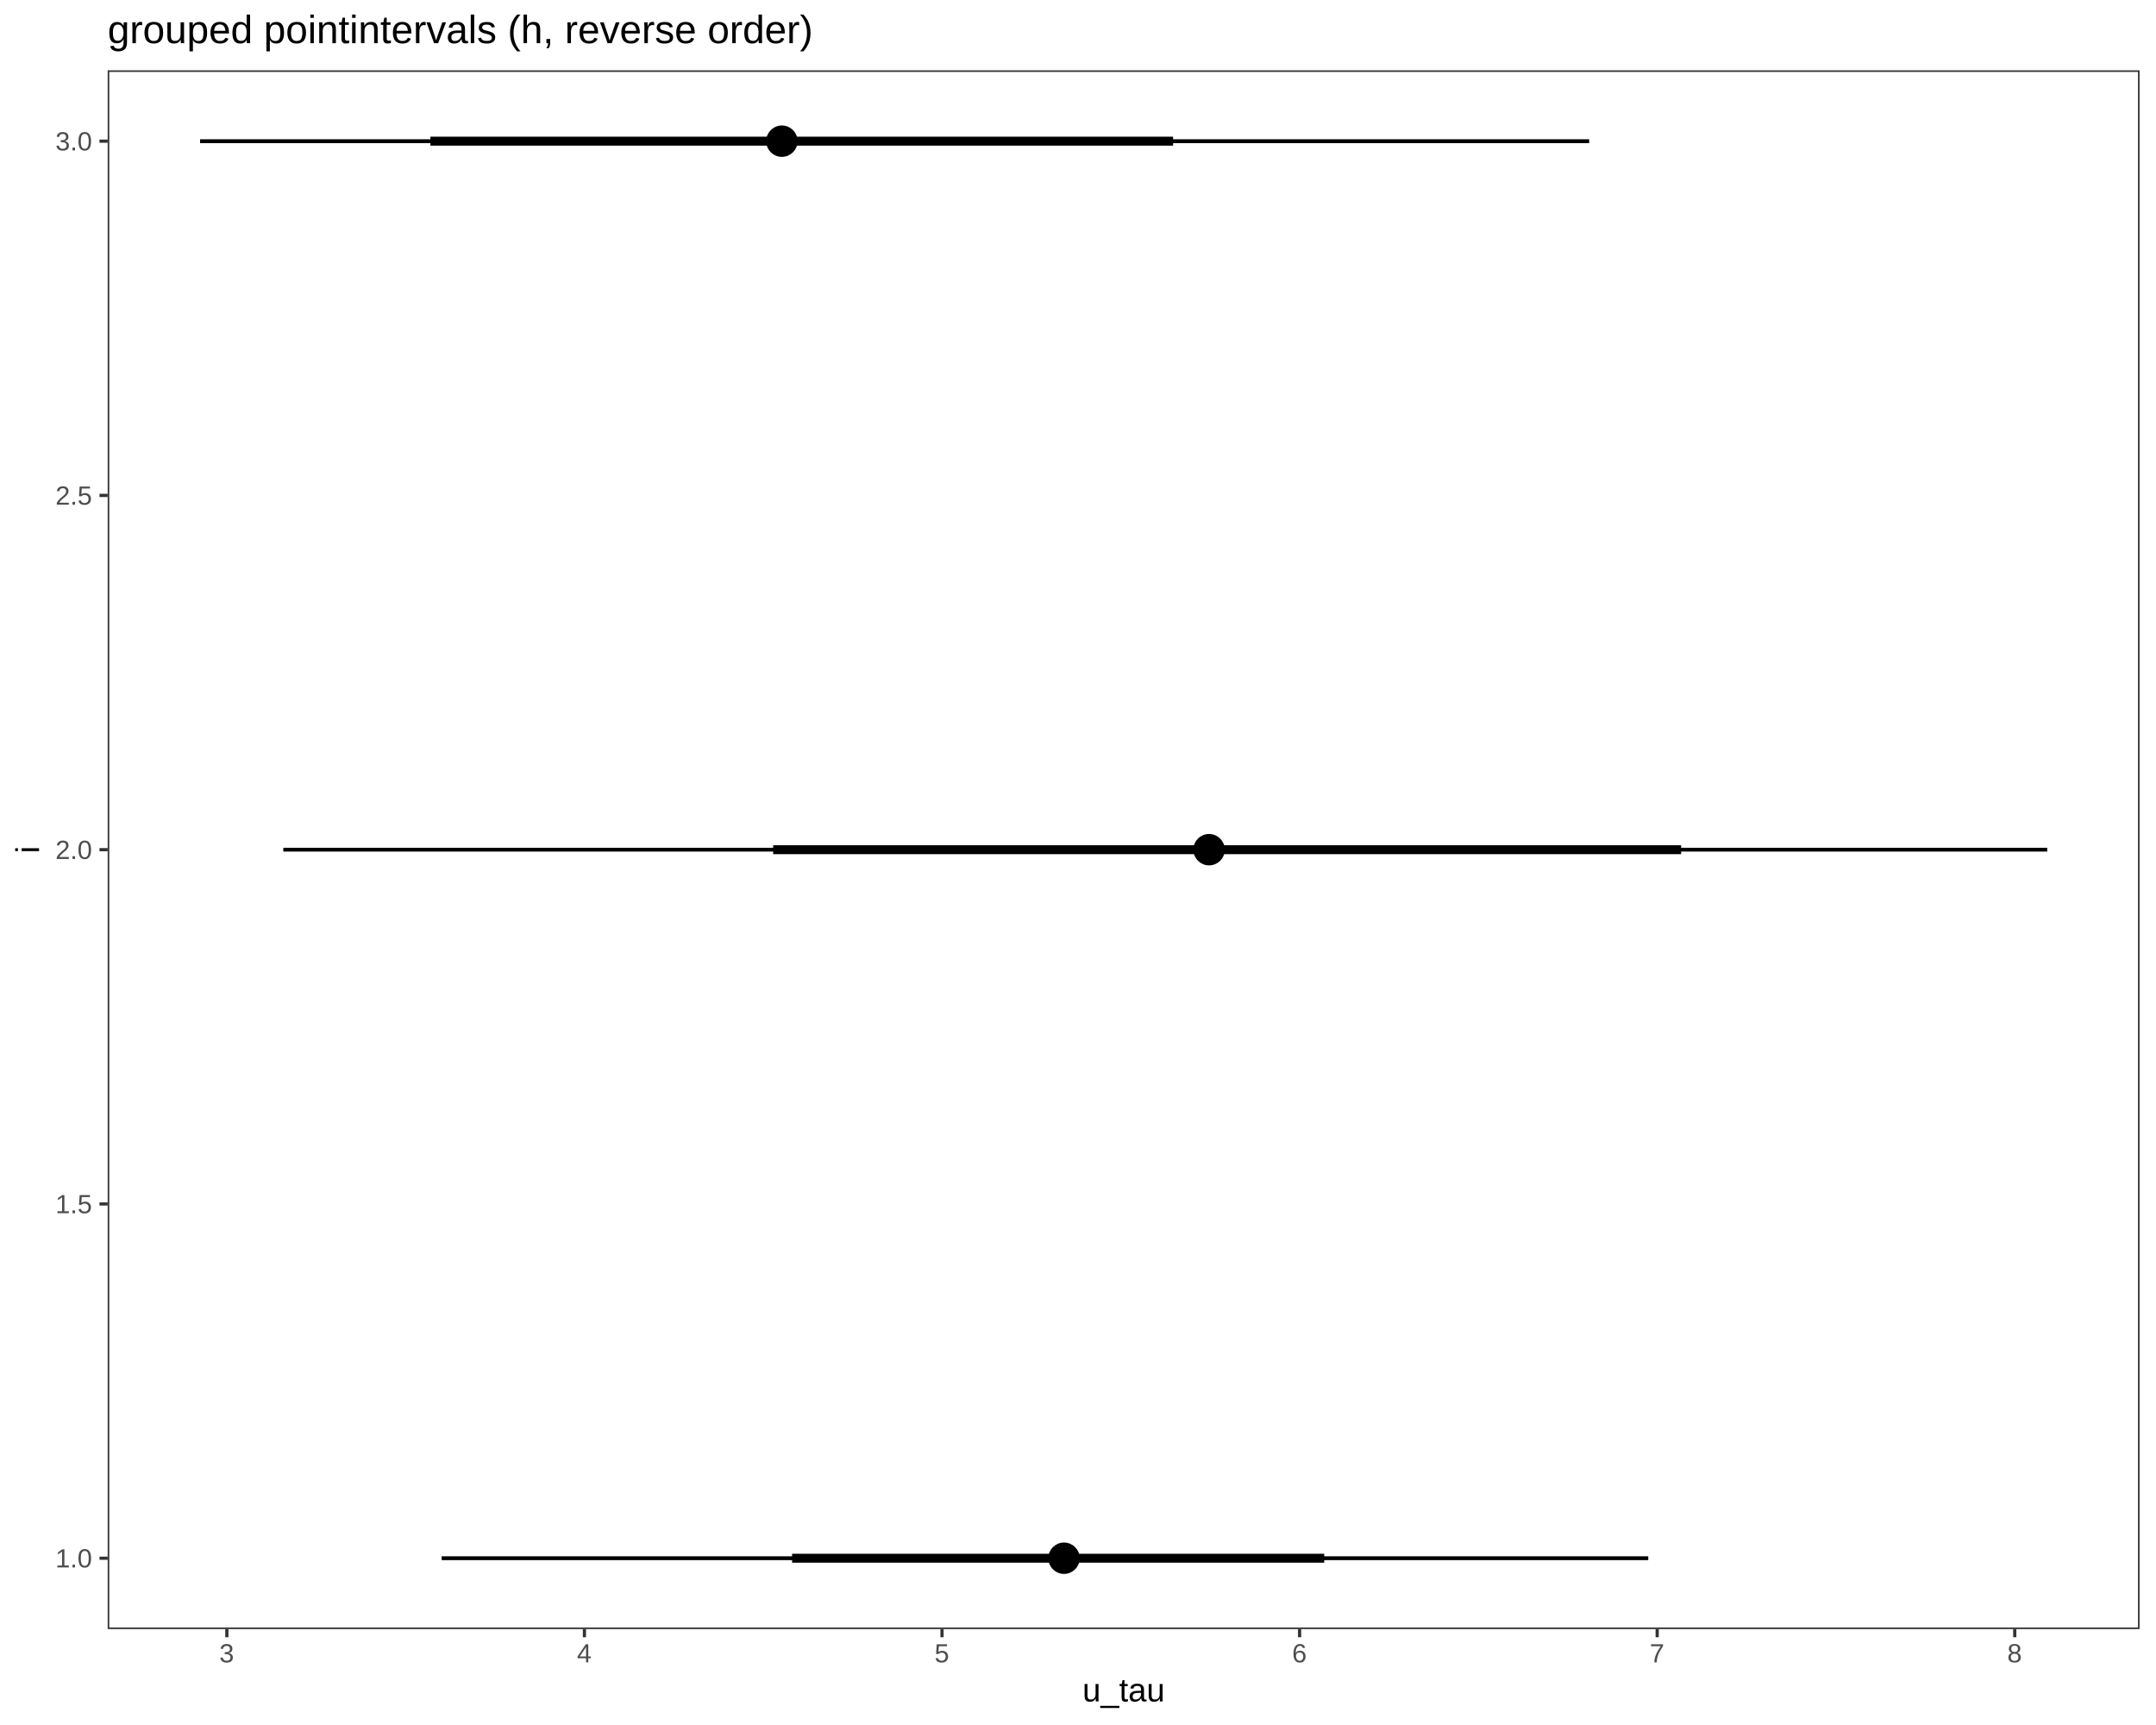
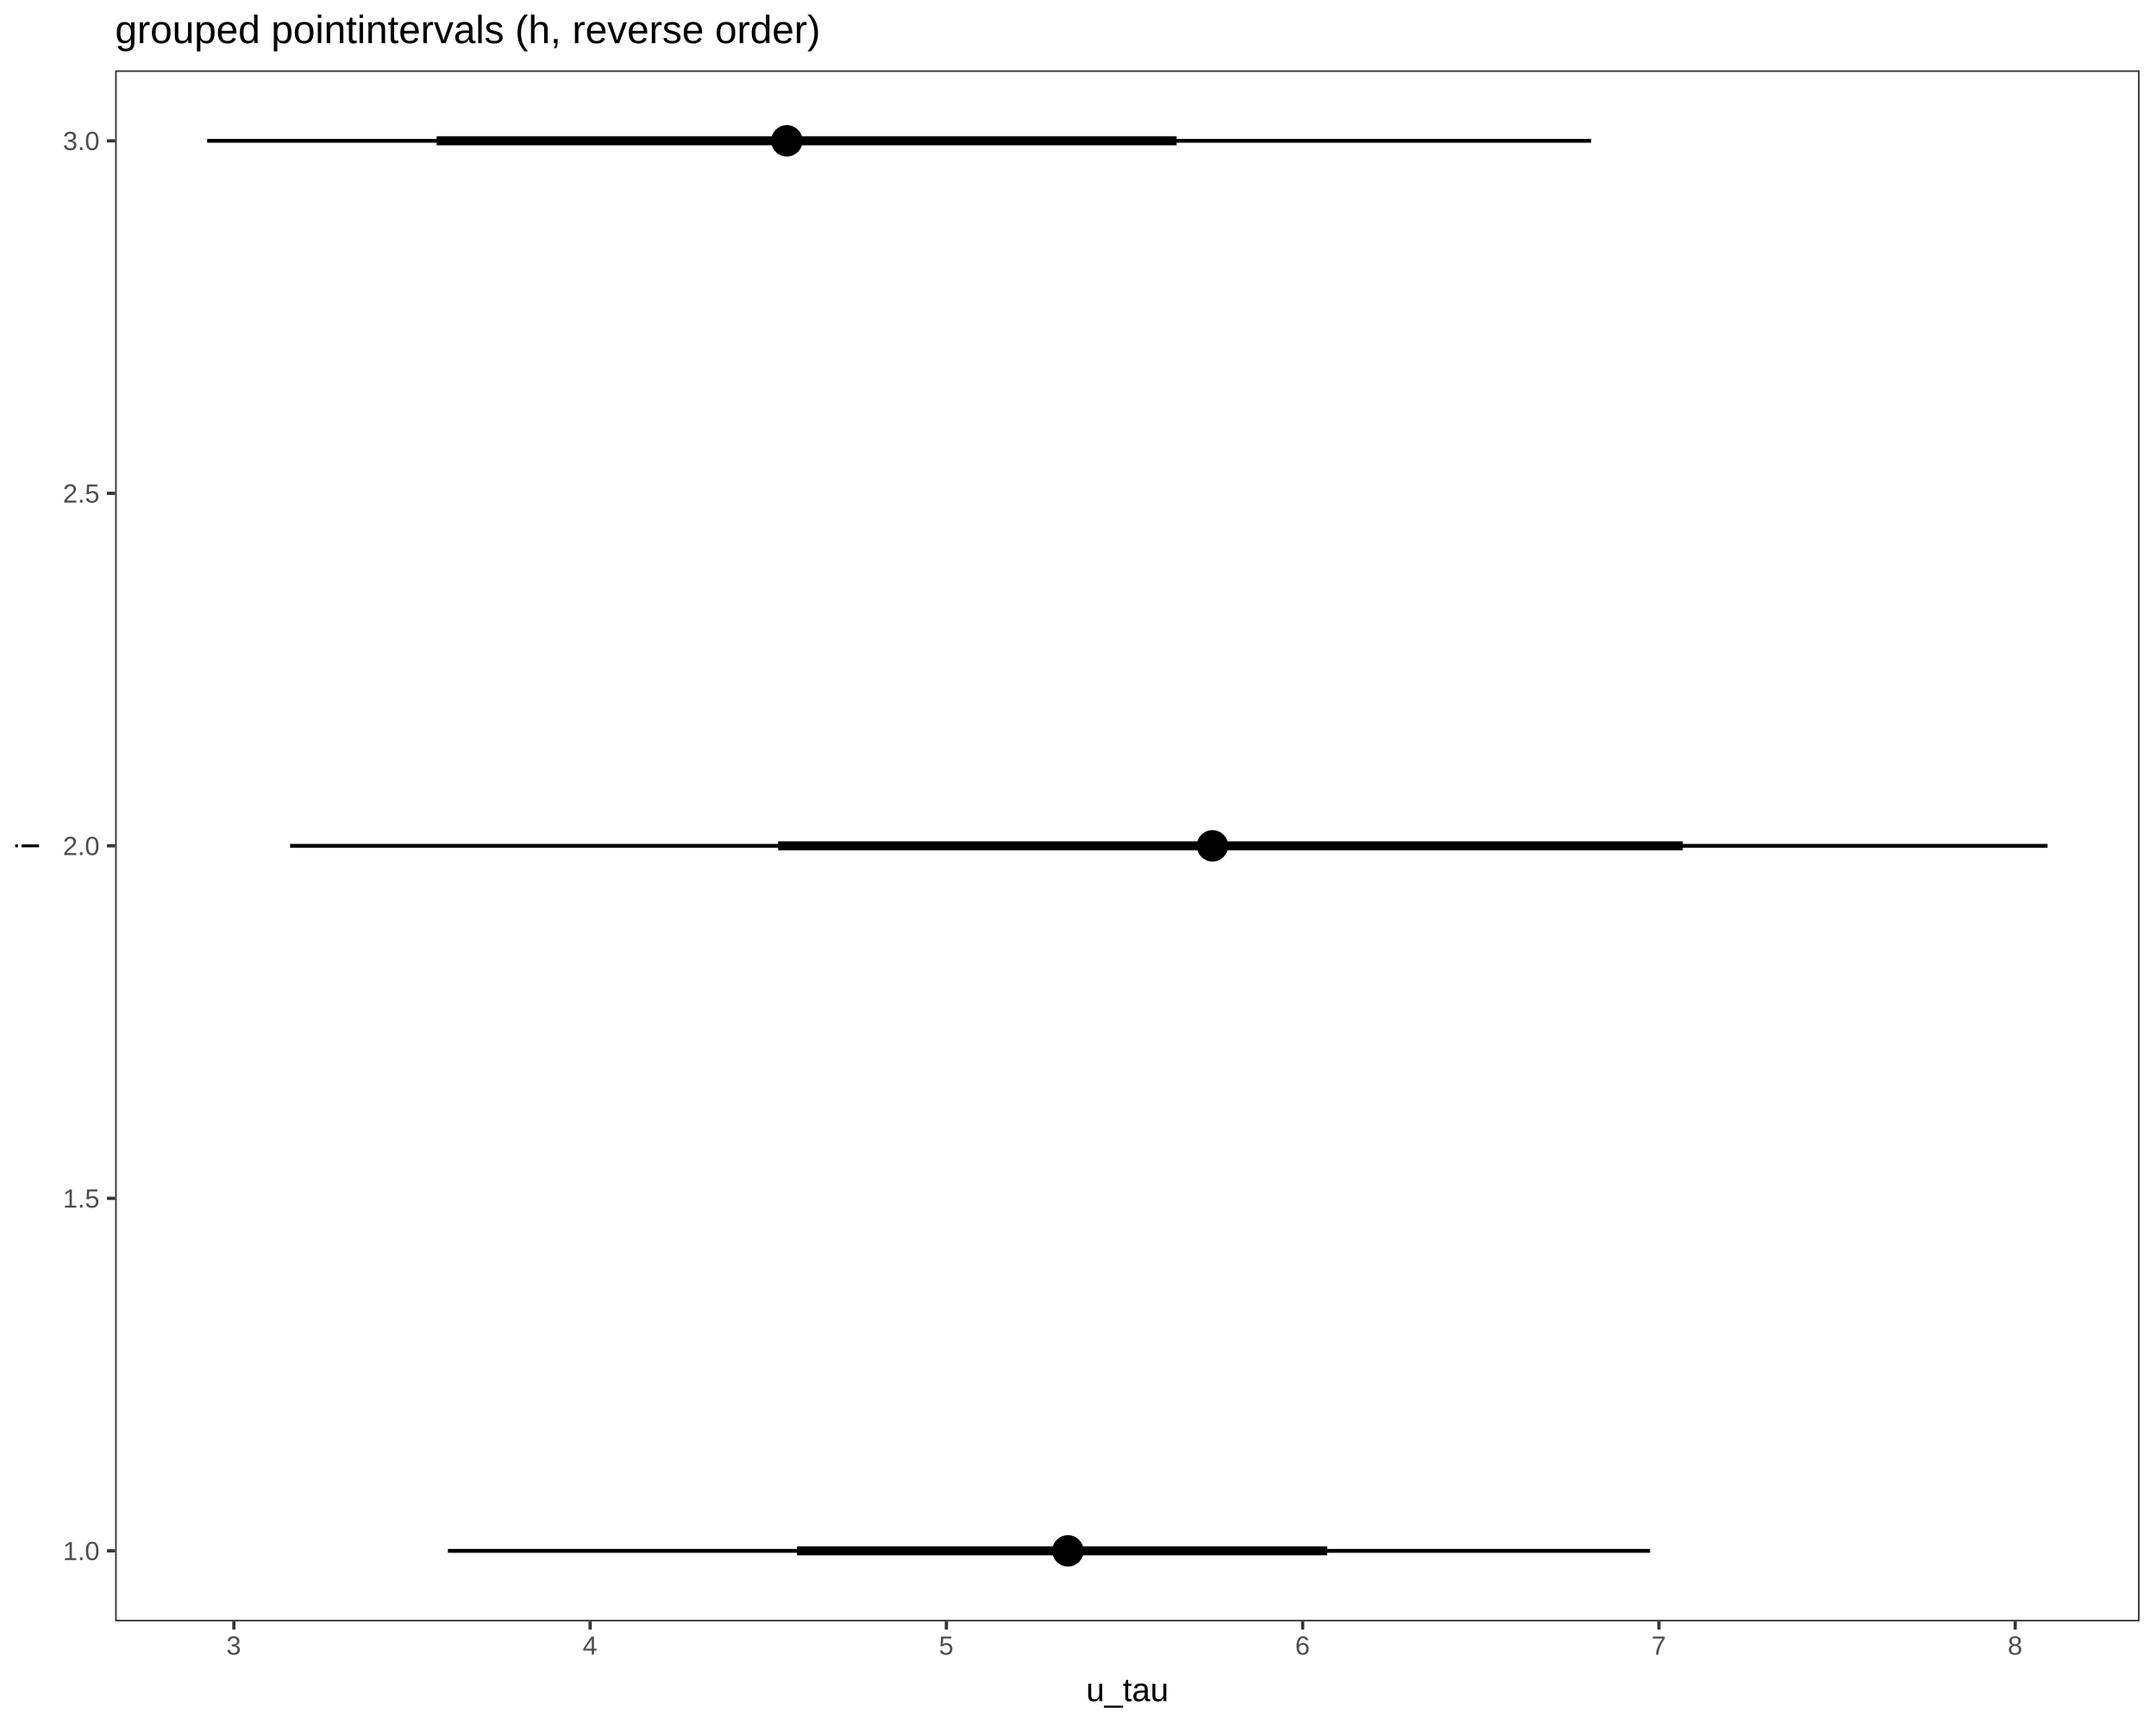
<svg xmlns="http://www.w3.org/2000/svg" viewBox="0 0 720.00 576.00">
  <defs>
    <style type="text/css">
    line, polyline, path, rect, circle {
      fill: none;
      stroke: #000000;
      stroke-linecap: round;
      stroke-linejoin: round;
      stroke-miterlimit: 10.00;
    }
  </style>
  </defs>
  <rect width="100%" height="100%" style="stroke: none; fill: #FFFFFF;" />
  <rect x="0.00" y="0.00" width="720.00" height="576.00" style="stroke-width: 1.07; stroke: #FFFFFF; fill: #FFFFFF;" />
  <defs>
-     <clipPath id="cpMzUuOTY0MXw3MTQuNTIxfDU0My45Njl8MjMuNDc2Nw==">
-       <rect x="35.96" y="23.48" width="678.56" height="520.49" />
+     <clipPath id="cpMzguNDQ4NXw3MTQuNTIxfDU0MS4zOTF8MjMuNDc2Nw==">
+       <rect x="38.45" y="23.48" width="676.07" height="517.91" />
    </clipPath>
  </defs>
-   <rect x="35.96" y="23.48" width="678.56" height="520.49" style="stroke-width: 1.07; stroke: none; fill: #FFFFFF;" clip-path="url(#cpMzUuOTY0MXw3MTQuNTIxfDU0My45Njl8MjMuNDc2Nw==)" />
-   <line x1="264.52" y1="520.31" x2="442.22" y2="520.31" style="stroke-width: 2.99; stroke-linecap: butt;" clip-path="url(#cpMzUuOTY0MXw3MTQuNTIxfDU0My45Njl8MjMuNDc2Nw==)" />
-   <line x1="258.20" y1="283.72" x2="561.41" y2="283.72" style="stroke-width: 2.99; stroke-linecap: butt;" clip-path="url(#cpMzUuOTY0MXw3MTQuNTIxfDU0My45Njl8MjMuNDc2Nw==)" />
-   <line x1="143.73" y1="47.14" x2="391.75" y2="47.14" style="stroke-width: 2.99; stroke-linecap: butt;" clip-path="url(#cpMzUuOTY0MXw3MTQuNTIxfDU0My45Njl8MjMuNDc2Nw==)" />
-   <line x1="147.50" y1="520.31" x2="550.44" y2="520.31" style="stroke-width: 1.28; stroke-linecap: butt;" clip-path="url(#cpMzUuOTY0MXw3MTQuNTIxfDU0My45Njl8MjMuNDc2Nw==)" />
-   <line x1="94.61" y1="283.72" x2="683.68" y2="283.72" style="stroke-width: 1.28; stroke-linecap: butt;" clip-path="url(#cpMzUuOTY0MXw3MTQuNTIxfDU0My45Njl8MjMuNDc2Nw==)" />
-   <line x1="66.81" y1="47.14" x2="530.71" y2="47.14" style="stroke-width: 1.28; stroke-linecap: butt;" clip-path="url(#cpMzUuOTY0MXw3MTQuNTIxfDU0My45Njl8MjMuNDc2Nw==)" />
-   <circle cx="355.33" cy="520.31" r="3.40pt" style="stroke-width: 1.42; fill: #000000;" clip-path="url(#cpMzUuOTY0MXw3MTQuNTIxfDU0My45Njl8MjMuNDc2Nw==)" />
-   <circle cx="403.77" cy="283.72" r="3.40pt" style="stroke-width: 1.42; fill: #000000;" clip-path="url(#cpMzUuOTY0MXw3MTQuNTIxfDU0My45Njl8MjMuNDc2Nw==)" />
-   <circle cx="261.11" cy="47.14" r="3.40pt" style="stroke-width: 1.42; fill: #000000;" clip-path="url(#cpMzUuOTY0MXw3MTQuNTIxfDU0My45Njl8MjMuNDc2Nw==)" />
-   <circle cx="355.33" cy="520.31" r="1.86pt" style="stroke-width: 1.42; fill: #000000;" clip-path="url(#cpMzUuOTY0MXw3MTQuNTIxfDU0My45Njl8MjMuNDc2Nw==)" />
-   <circle cx="403.77" cy="283.72" r="1.86pt" style="stroke-width: 1.42; fill: #000000;" clip-path="url(#cpMzUuOTY0MXw3MTQuNTIxfDU0My45Njl8MjMuNDc2Nw==)" />
-   <circle cx="261.11" cy="47.14" r="1.86pt" style="stroke-width: 1.42; fill: #000000;" clip-path="url(#cpMzUuOTY0MXw3MTQuNTIxfDU0My45Njl8MjMuNDc2Nw==)" />
-   <rect x="35.96" y="23.48" width="678.56" height="520.49" style="stroke-width: 1.07; stroke: #333333;" clip-path="url(#cpMzUuOTY0MXw3MTQuNTIxfDU0My45Njl8MjMuNDc2Nw==)" />
+   <rect x="38.45" y="23.48" width="676.07" height="517.91" style="stroke-width: 1.07; stroke: none; fill: #FFFFFF;" clip-path="url(#cpMzguNDQ4NXw3MTQuNTIxfDU0MS4zOTF8MjMuNDc2Nw==)" />
+   <line x1="266.17" y1="517.85" x2="443.22" y2="517.85" style="stroke-width: 2.99; stroke-linecap: butt;" clip-path="url(#cpMzguNDQ4NXw3MTQuNTIxfDU0MS4zOTF8MjMuNDc2Nw==)" />
+   <line x1="259.87" y1="282.43" x2="561.97" y2="282.43" style="stroke-width: 2.99; stroke-linecap: butt;" clip-path="url(#cpMzguNDQ4NXw3MTQuNTIxfDU0MS4zOTF8MjMuNDc2Nw==)" />
+   <line x1="145.82" y1="47.02" x2="392.93" y2="47.02" style="stroke-width: 2.99; stroke-linecap: butt;" clip-path="url(#cpMzguNDQ4NXw3MTQuNTIxfDU0MS4zOTF8MjMuNDc2Nw==)" />
+   <line x1="149.57" y1="517.85" x2="551.05" y2="517.85" style="stroke-width: 1.28; stroke-linecap: butt;" clip-path="url(#cpMzguNDQ4NXw3MTQuNTIxfDU0MS4zOTF8MjMuNDc2Nw==)" />
+   <line x1="96.88" y1="282.43" x2="683.79" y2="282.43" style="stroke-width: 1.28; stroke-linecap: butt;" clip-path="url(#cpMzguNDQ4NXw3MTQuNTIxfDU0MS4zOTF8MjMuNDc2Nw==)" />
+   <line x1="69.18" y1="47.02" x2="531.38" y2="47.02" style="stroke-width: 1.28; stroke-linecap: butt;" clip-path="url(#cpMzguNDQ4NXw3MTQuNTIxfDU0MS4zOTF8MjMuNDc2Nw==)" />
+   <circle cx="356.64" cy="517.85" r="3.40pt" style="stroke-width: 1.42; fill: #000000;" clip-path="url(#cpMzguNDQ4NXw3MTQuNTIxfDU0MS4zOTF8MjMuNDc2Nw==)" />
+   <circle cx="404.91" cy="282.43" r="3.40pt" style="stroke-width: 1.42; fill: #000000;" clip-path="url(#cpMzguNDQ4NXw3MTQuNTIxfDU0MS4zOTF8MjMuNDc2Nw==)" />
+   <circle cx="262.77" cy="47.02" r="3.40pt" style="stroke-width: 1.42; fill: #000000;" clip-path="url(#cpMzguNDQ4NXw3MTQuNTIxfDU0MS4zOTF8MjMuNDc2Nw==)" />
+   <circle cx="356.64" cy="517.85" r="1.86pt" style="stroke-width: 1.42; fill: #000000;" clip-path="url(#cpMzguNDQ4NXw3MTQuNTIxfDU0MS4zOTF8MjMuNDc2Nw==)" />
+   <circle cx="404.91" cy="282.43" r="1.86pt" style="stroke-width: 1.42; fill: #000000;" clip-path="url(#cpMzguNDQ4NXw3MTQuNTIxfDU0MS4zOTF8MjMuNDc2Nw==)" />
+   <circle cx="262.77" cy="47.02" r="1.86pt" style="stroke-width: 1.42; fill: #000000;" clip-path="url(#cpMzguNDQ4NXw3MTQuNTIxfDU0MS4zOTF8MjMuNDc2Nw==)" />
+   <rect x="38.45" y="23.48" width="676.07" height="517.91" style="stroke-width: 1.07; stroke: #333333;" clip-path="url(#cpMzguNDQ4NXw3MTQuNTIxfDU0MS4zOTF8MjMuNDc2Nw==)" />
  <defs>
    <clipPath id="cpMHw3MjB8NTc2fDA=">
      <rect x="0.00" y="0.00" width="720.00" height="576.00" />
    </clipPath>
  </defs>
  <g clip-path="url(#cpMHw3MjB8NTc2fDA=)">
-     <text x="18.52" y="523.40" style="font-size: 8.80px; fill: #4D4D4D; font-family: Liberation Sans;" textLength="12.51px" lengthAdjust="spacingAndGlyphs">1.0</text>
+     <text x="21.01" y="520.94" style="font-size: 8.80px; fill: #4D4D4D; font-family: Liberation Sans;" textLength="12.51px" lengthAdjust="spacingAndGlyphs">1.0</text>
  </g>
  <g clip-path="url(#cpMHw3MjB8NTc2fDA=)">
-     <text x="18.52" y="405.11" style="font-size: 8.80px; fill: #4D4D4D; font-family: Liberation Sans;" textLength="12.51px" lengthAdjust="spacingAndGlyphs">1.5</text>
+     <text x="21.01" y="403.24" style="font-size: 8.80px; fill: #4D4D4D; font-family: Liberation Sans;" textLength="12.51px" lengthAdjust="spacingAndGlyphs">1.5</text>
  </g>
  <g clip-path="url(#cpMHw3MjB8NTc2fDA=)">
-     <text x="18.52" y="286.82" style="font-size: 8.80px; fill: #4D4D4D; font-family: Liberation Sans;" textLength="12.51px" lengthAdjust="spacingAndGlyphs">2.0</text>
+     <text x="21.01" y="285.53" style="font-size: 8.80px; fill: #4D4D4D; font-family: Liberation Sans;" textLength="12.51px" lengthAdjust="spacingAndGlyphs">2.0</text>
  </g>
  <g clip-path="url(#cpMHw3MjB8NTc2fDA=)">
-     <text x="18.52" y="168.52" style="font-size: 8.80px; fill: #4D4D4D; font-family: Liberation Sans;" textLength="12.51px" lengthAdjust="spacingAndGlyphs">2.5</text>
+     <text x="21.01" y="167.82" style="font-size: 8.80px; fill: #4D4D4D; font-family: Liberation Sans;" textLength="12.51px" lengthAdjust="spacingAndGlyphs">2.5</text>
  </g>
  <g clip-path="url(#cpMHw3MjB8NTc2fDA=)">
-     <text x="18.52" y="50.23" style="font-size: 8.80px; fill: #4D4D4D; font-family: Liberation Sans;" textLength="12.51px" lengthAdjust="spacingAndGlyphs">3.0</text>
+     <text x="21.01" y="50.11" style="font-size: 8.80px; fill: #4D4D4D; font-family: Liberation Sans;" textLength="12.51px" lengthAdjust="spacingAndGlyphs">3.0</text>
  </g>
-   <polyline points="33.22,520.31 35.96,520.31 " style="stroke-width: 1.07; stroke: #333333; stroke-linecap: butt;" clip-path="url(#cpMHw3MjB8NTc2fDA=)" />
-   <polyline points="33.22,402.02 35.96,402.02 " style="stroke-width: 1.07; stroke: #333333; stroke-linecap: butt;" clip-path="url(#cpMHw3MjB8NTc2fDA=)" />
-   <polyline points="33.22,283.72 35.96,283.72 " style="stroke-width: 1.07; stroke: #333333; stroke-linecap: butt;" clip-path="url(#cpMHw3MjB8NTc2fDA=)" />
-   <polyline points="33.22,165.43 35.96,165.43 " style="stroke-width: 1.07; stroke: #333333; stroke-linecap: butt;" clip-path="url(#cpMHw3MjB8NTc2fDA=)" />
-   <polyline points="33.22,47.14 35.96,47.14 " style="stroke-width: 1.07; stroke: #333333; stroke-linecap: butt;" clip-path="url(#cpMHw3MjB8NTc2fDA=)" />
-   <polyline points="75.76,546.71 75.76,543.97 " style="stroke-width: 1.07; stroke: #333333; stroke-linecap: butt;" clip-path="url(#cpMHw3MjB8NTc2fDA=)" />
-   <polyline points="195.17,546.71 195.17,543.97 " style="stroke-width: 1.07; stroke: #333333; stroke-linecap: butt;" clip-path="url(#cpMHw3MjB8NTc2fDA=)" />
-   <polyline points="314.59,546.71 314.59,543.97 " style="stroke-width: 1.07; stroke: #333333; stroke-linecap: butt;" clip-path="url(#cpMHw3MjB8NTc2fDA=)" />
-   <polyline points="434.00,546.71 434.00,543.97 " style="stroke-width: 1.07; stroke: #333333; stroke-linecap: butt;" clip-path="url(#cpMHw3MjB8NTc2fDA=)" />
-   <polyline points="553.42,546.71 553.42,543.97 " style="stroke-width: 1.07; stroke: #333333; stroke-linecap: butt;" clip-path="url(#cpMHw3MjB8NTc2fDA=)" />
-   <polyline points="672.83,546.71 672.83,543.97 " style="stroke-width: 1.07; stroke: #333333; stroke-linecap: butt;" clip-path="url(#cpMHw3MjB8NTc2fDA=)" />
+   <polyline points="35.71,517.85 38.45,517.85 " style="stroke-width: 1.07; stroke: #333333; stroke-linecap: butt;" clip-path="url(#cpMHw3MjB8NTc2fDA=)" />
+   <polyline points="35.71,400.14 38.45,400.14 " style="stroke-width: 1.07; stroke: #333333; stroke-linecap: butt;" clip-path="url(#cpMHw3MjB8NTc2fDA=)" />
+   <polyline points="35.71,282.43 38.45,282.43 " style="stroke-width: 1.07; stroke: #333333; stroke-linecap: butt;" clip-path="url(#cpMHw3MjB8NTc2fDA=)" />
+   <polyline points="35.71,164.73 38.45,164.73 " style="stroke-width: 1.07; stroke: #333333; stroke-linecap: butt;" clip-path="url(#cpMHw3MjB8NTc2fDA=)" />
+   <polyline points="35.71,47.02 38.45,47.02 " style="stroke-width: 1.07; stroke: #333333; stroke-linecap: butt;" clip-path="url(#cpMHw3MjB8NTc2fDA=)" />
+   <polyline points="78.10,544.13 78.10,541.39 " style="stroke-width: 1.07; stroke: #333333; stroke-linecap: butt;" clip-path="url(#cpMHw3MjB8NTc2fDA=)" />
+   <polyline points="197.08,544.13 197.08,541.39 " style="stroke-width: 1.07; stroke: #333333; stroke-linecap: butt;" clip-path="url(#cpMHw3MjB8NTc2fDA=)" />
+   <polyline points="316.05,544.13 316.05,541.39 " style="stroke-width: 1.07; stroke: #333333; stroke-linecap: butt;" clip-path="url(#cpMHw3MjB8NTc2fDA=)" />
+   <polyline points="435.03,544.13 435.03,541.39 " style="stroke-width: 1.07; stroke: #333333; stroke-linecap: butt;" clip-path="url(#cpMHw3MjB8NTc2fDA=)" />
+   <polyline points="554.01,544.13 554.01,541.39 " style="stroke-width: 1.07; stroke: #333333; stroke-linecap: butt;" clip-path="url(#cpMHw3MjB8NTc2fDA=)" />
+   <polyline points="672.98,544.13 672.98,541.39 " style="stroke-width: 1.07; stroke: #333333; stroke-linecap: butt;" clip-path="url(#cpMHw3MjB8NTc2fDA=)" />
  <g clip-path="url(#cpMHw3MjB8NTc2fDA=)">
-     <text x="73.26" y="555.09" style="font-size: 8.80px; fill: #4D4D4D; font-family: Liberation Sans;" textLength="5.01px" lengthAdjust="spacingAndGlyphs">3</text>
+     <text x="75.60" y="552.51" style="font-size: 8.80px; fill: #4D4D4D; font-family: Liberation Sans;" textLength="5.01px" lengthAdjust="spacingAndGlyphs">3</text>
  </g>
  <g clip-path="url(#cpMHw3MjB8NTc2fDA=)">
-     <text x="192.67" y="555.09" style="font-size: 8.80px; fill: #4D4D4D; font-family: Liberation Sans;" textLength="5.01px" lengthAdjust="spacingAndGlyphs">4</text>
+     <text x="194.57" y="552.51" style="font-size: 8.80px; fill: #4D4D4D; font-family: Liberation Sans;" textLength="5.01px" lengthAdjust="spacingAndGlyphs">4</text>
  </g>
  <g clip-path="url(#cpMHw3MjB8NTc2fDA=)">
-     <text x="312.09" y="555.09" style="font-size: 8.80px; fill: #4D4D4D; font-family: Liberation Sans;" textLength="5.01px" lengthAdjust="spacingAndGlyphs">5</text>
+     <text x="313.55" y="552.51" style="font-size: 8.80px; fill: #4D4D4D; font-family: Liberation Sans;" textLength="5.01px" lengthAdjust="spacingAndGlyphs">5</text>
  </g>
  <g clip-path="url(#cpMHw3MjB8NTc2fDA=)">
-     <text x="431.50" y="555.09" style="font-size: 8.80px; fill: #4D4D4D; font-family: Liberation Sans;" textLength="5.01px" lengthAdjust="spacingAndGlyphs">6</text>
+     <text x="432.53" y="552.51" style="font-size: 8.80px; fill: #4D4D4D; font-family: Liberation Sans;" textLength="5.01px" lengthAdjust="spacingAndGlyphs">6</text>
  </g>
  <g clip-path="url(#cpMHw3MjB8NTc2fDA=)">
-     <text x="550.91" y="555.09" style="font-size: 8.80px; fill: #4D4D4D; font-family: Liberation Sans;" textLength="5.01px" lengthAdjust="spacingAndGlyphs">7</text>
+     <text x="551.50" y="552.51" style="font-size: 8.80px; fill: #4D4D4D; font-family: Liberation Sans;" textLength="5.01px" lengthAdjust="spacingAndGlyphs">7</text>
  </g>
  <g clip-path="url(#cpMHw3MjB8NTc2fDA=)">
-     <text x="670.33" y="555.09" style="font-size: 8.80px; fill: #4D4D4D; font-family: Liberation Sans;" textLength="5.01px" lengthAdjust="spacingAndGlyphs">8</text>
+     <text x="670.48" y="552.51" style="font-size: 8.80px; fill: #4D4D4D; font-family: Liberation Sans;" textLength="5.01px" lengthAdjust="spacingAndGlyphs">8</text>
  </g>
  <g clip-path="url(#cpMHw3MjB8NTc2fDA=)">
-     <text x="361.48" y="568.13" style="font-size: 11.00px; font-family: Liberation Sans;" textLength="27.53px" lengthAdjust="spacingAndGlyphs">u_tau</text>
+     <text x="362.72" y="568.04" style="font-size: 11.00px; font-family: Liberation Sans;" textLength="27.53px" lengthAdjust="spacingAndGlyphs">u_tau</text>
  </g>
  <g clip-path="url(#cpMHw3MjB8NTc2fDA=)">
-     <text transform="translate(13.04,284.94) rotate(-90)" style="font-size: 11.00px; font-family: Liberation Sans;" textLength="2.44px" lengthAdjust="spacingAndGlyphs">i</text>
+     <text transform="translate(13.04,283.66) rotate(-90)" style="font-size: 11.00px; font-family: Liberation Sans;" textLength="2.44px" lengthAdjust="spacingAndGlyphs">i</text>
  </g>
  <g clip-path="url(#cpMHw3MjB8NTc2fDA=)">
-     <text x="35.96" y="14.42" style="font-size: 13.20px; font-family: Liberation Sans;" textLength="231.95px" lengthAdjust="spacingAndGlyphs">grouped pointintervals (h, reverse order)</text>
+     <text x="38.45" y="14.42" style="font-size: 13.20px; font-family: Liberation Sans;" textLength="231.95px" lengthAdjust="spacingAndGlyphs">grouped pointintervals (h, reverse order)</text>
  </g>
</svg>
